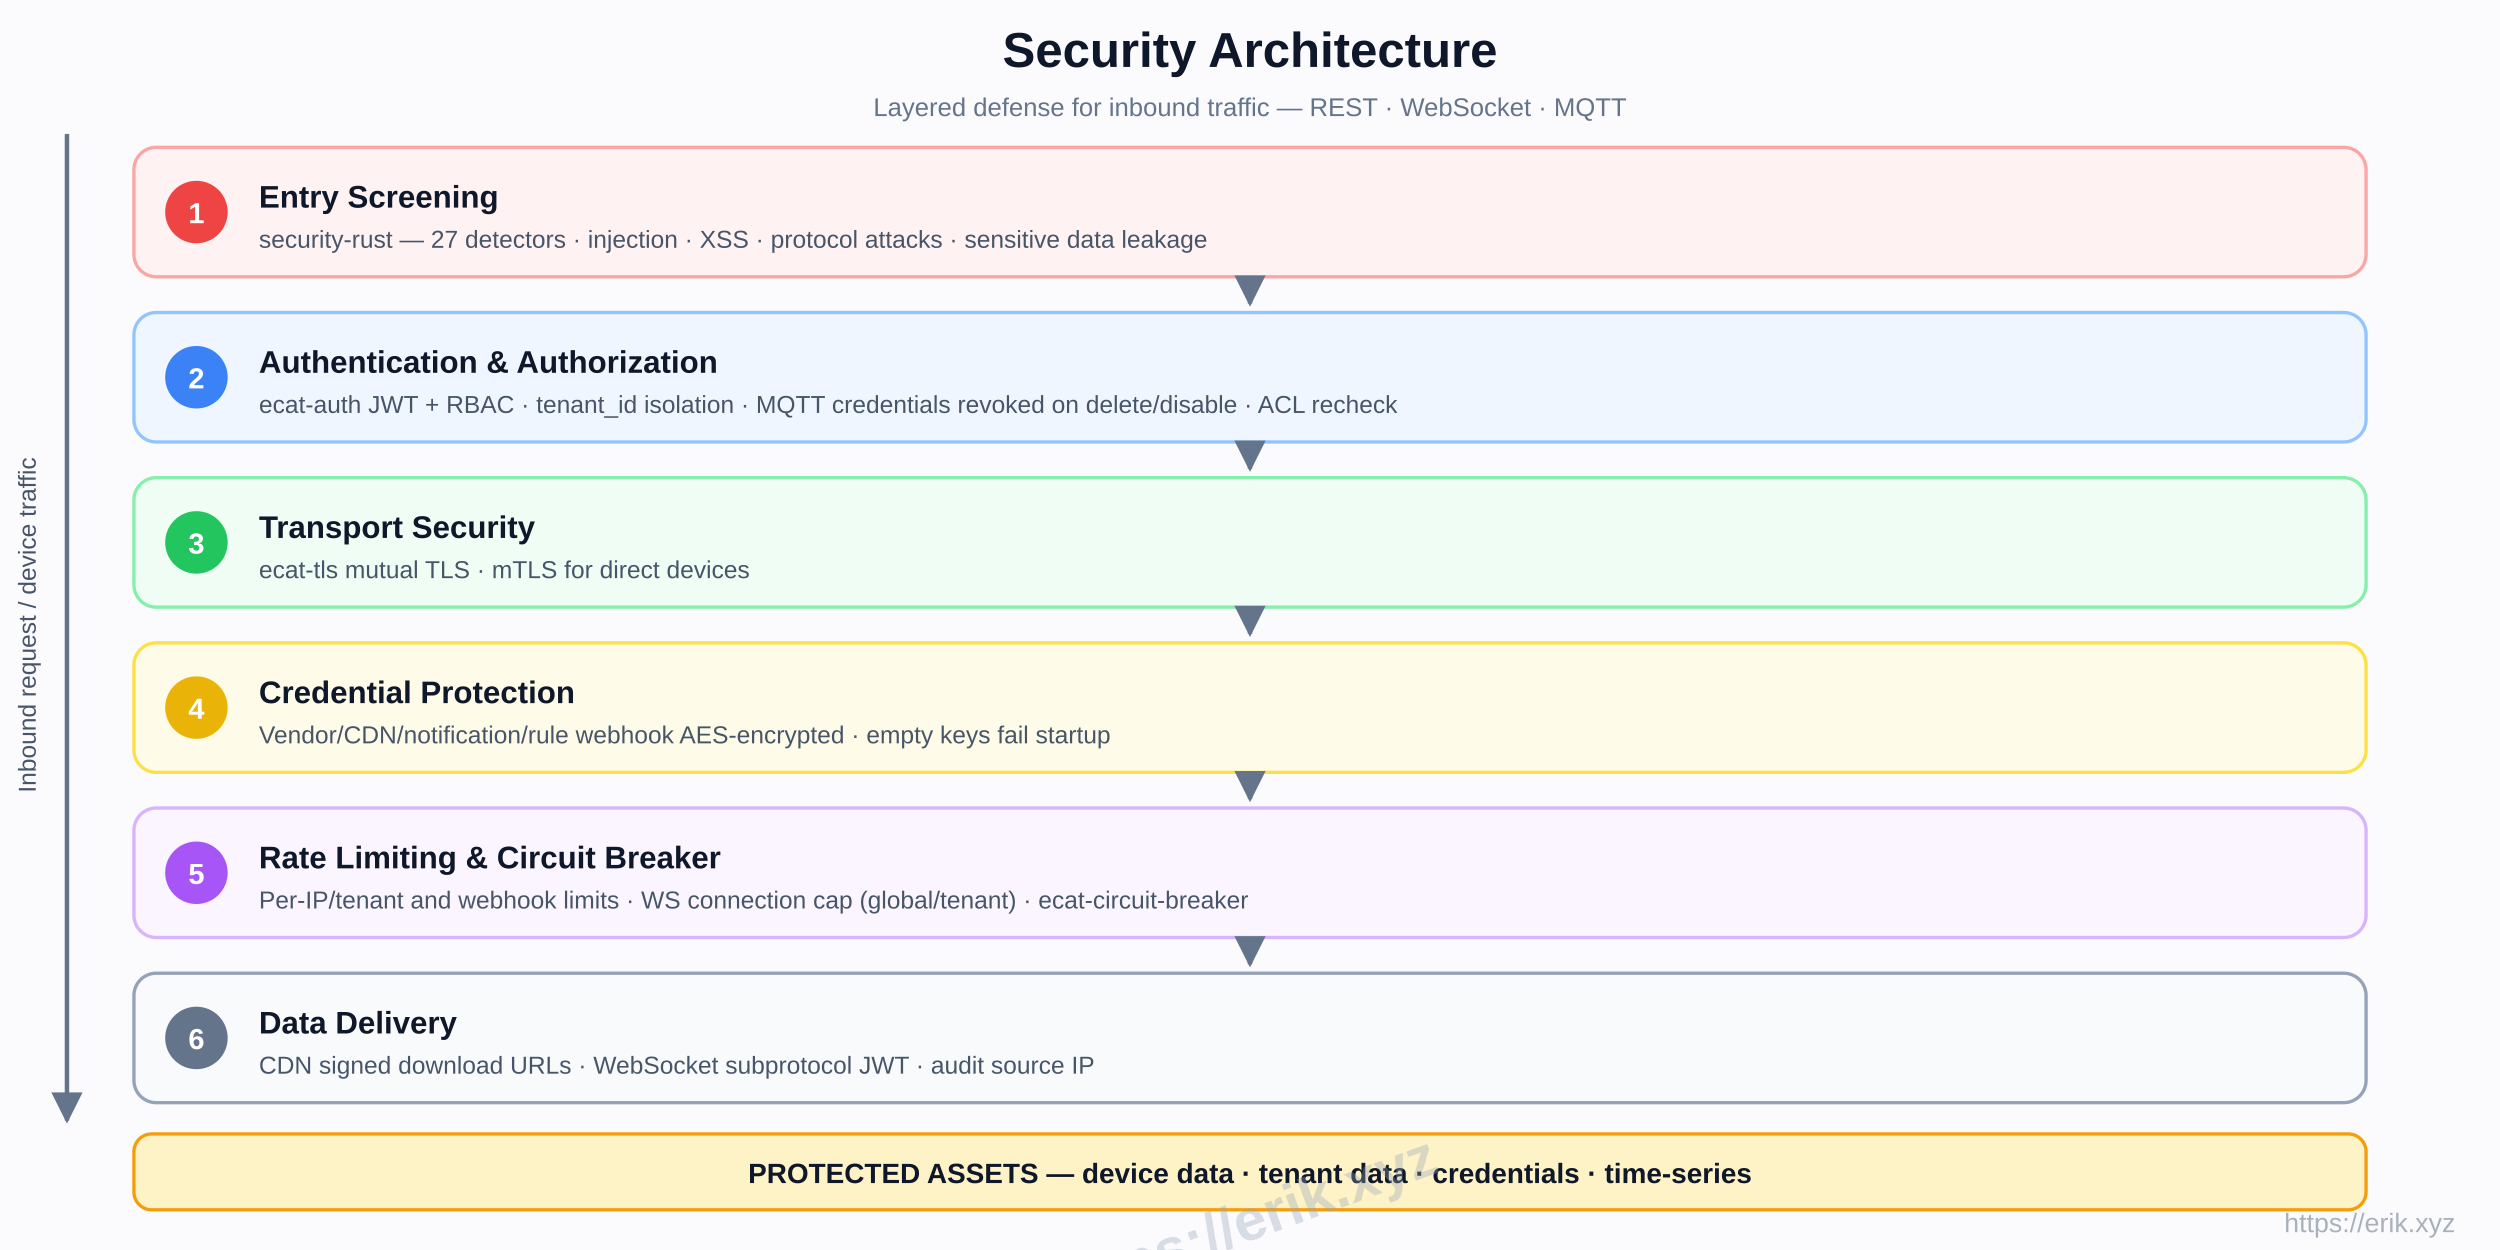
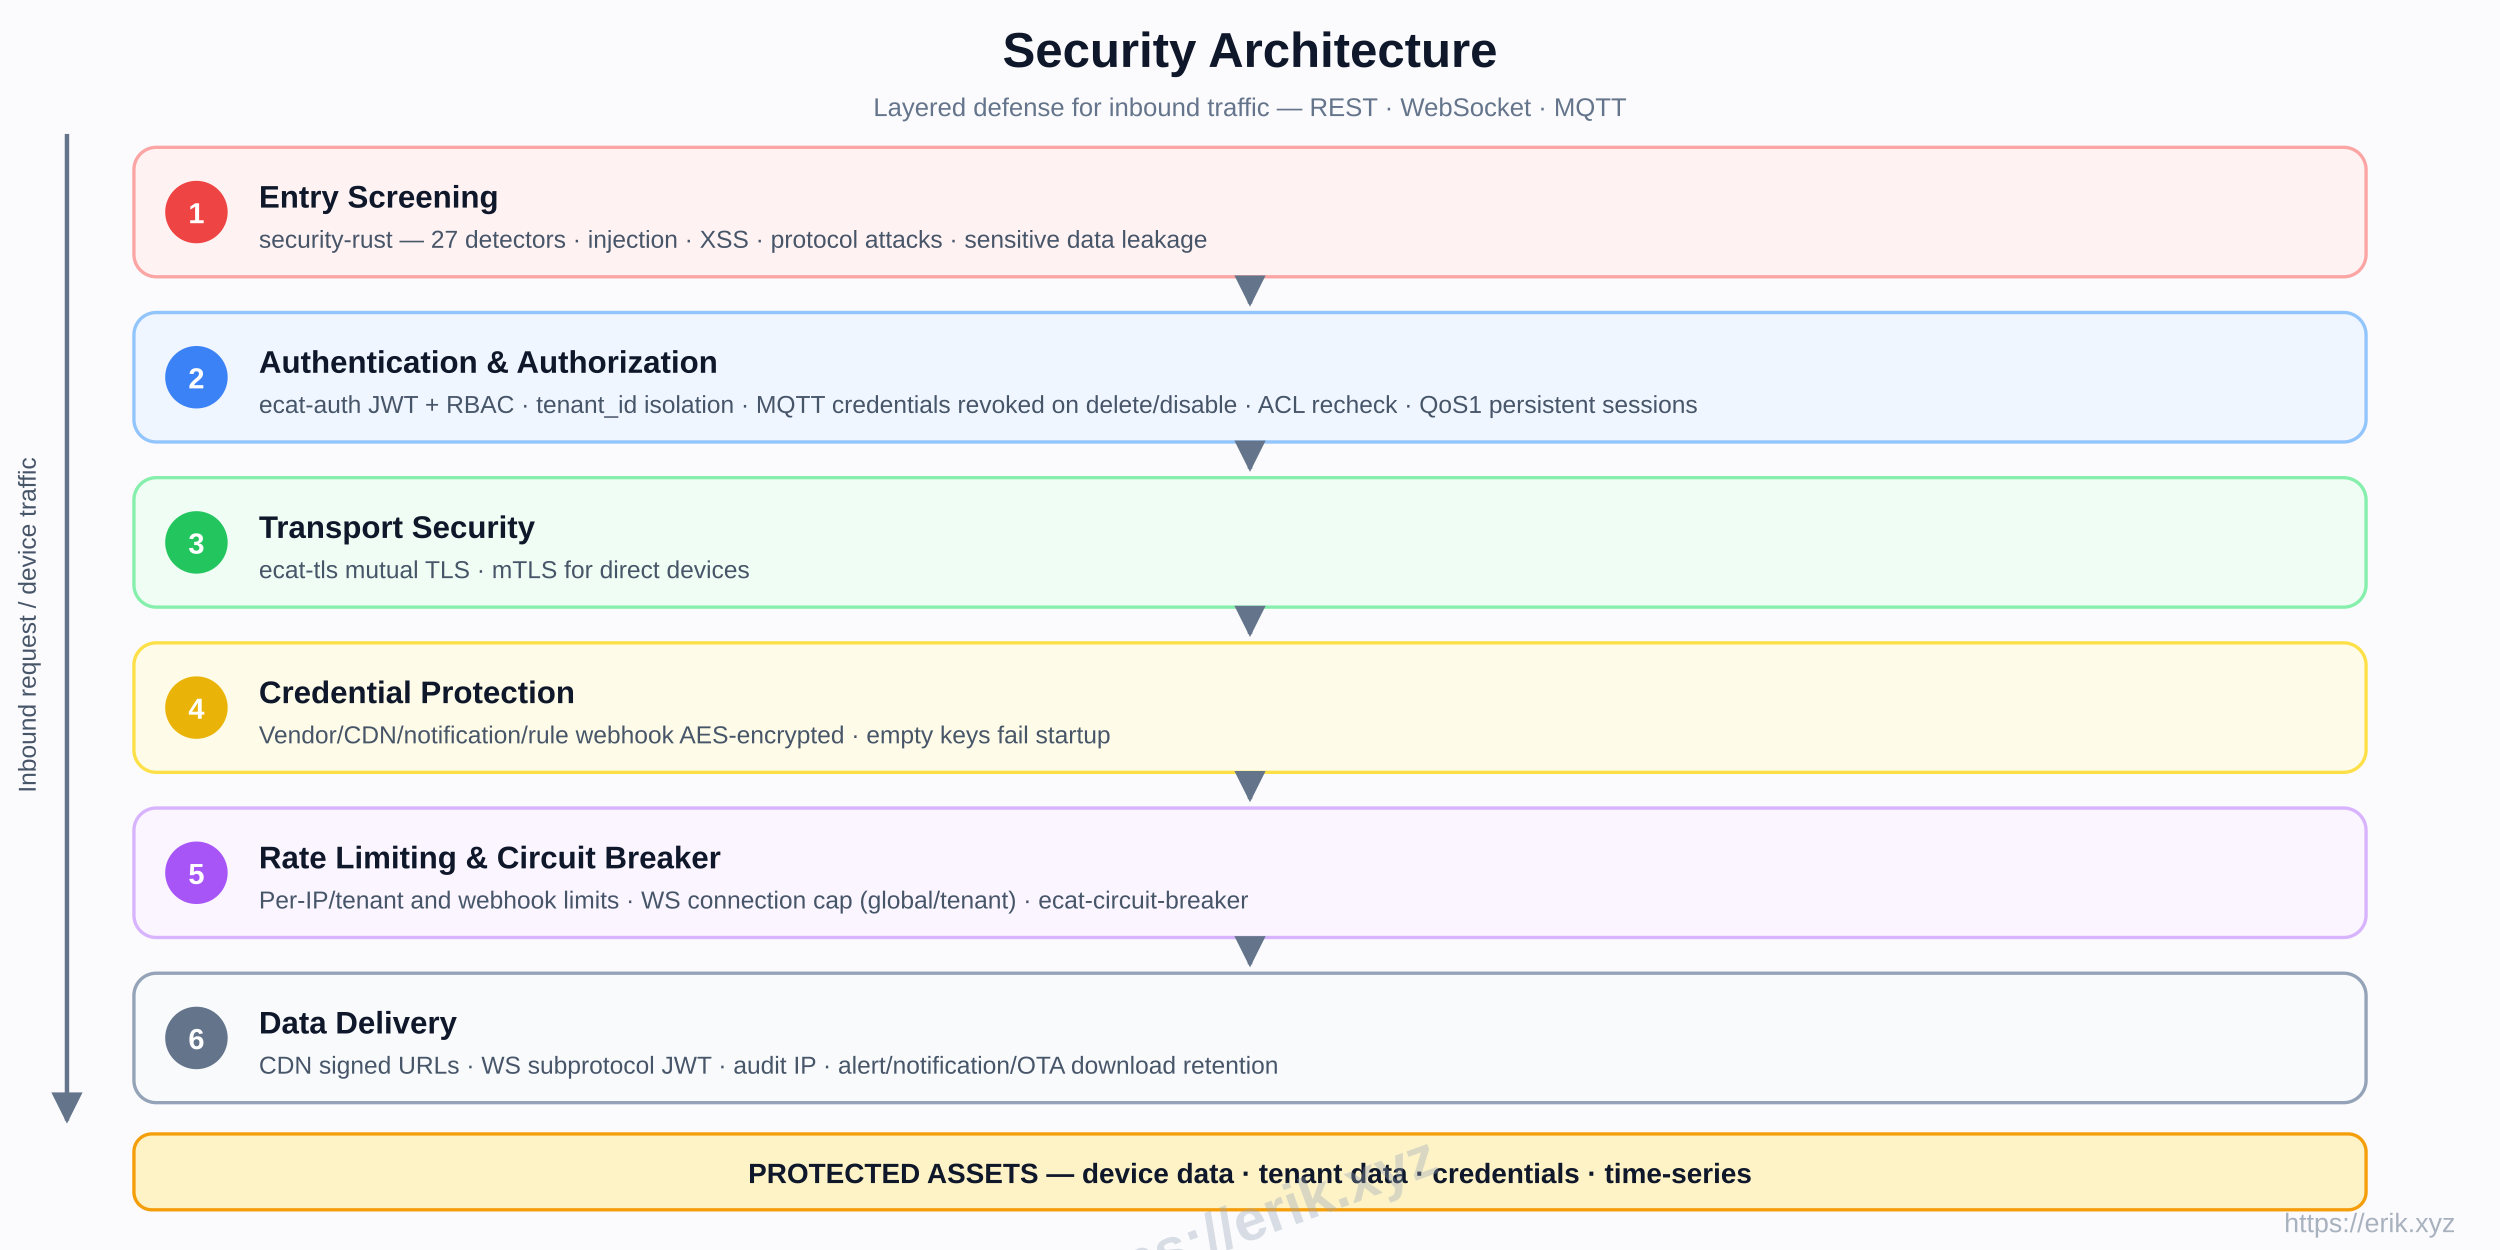
<svg xmlns="http://www.w3.org/2000/svg" viewBox="0 0 1120 560" font-family="Arial, 'PingFang SC', 'Microsoft YaHei', sans-serif">
  <defs>
    <marker id="arrow" viewBox="0 0 10 10" refX="9" refY="5" markerWidth="7" markerHeight="7" orient="auto-start-reverse">
      <path d="M0,0 L10,5 L0,10 z" fill="#64748b" />
    </marker>
  </defs>
  <rect width="1120" height="560" fill="#fbfbfd" />
  <text x="560" y="30" text-anchor="middle" font-size="22" font-weight="bold" fill="#0f172a">Security Architecture</text>
  <text x="560" y="52" text-anchor="middle" font-size="11.5" fill="#64748b">Layered defense for inbound traffic — REST · WebSocket · MQTT</text>
  <line x1="30" y1="60" x2="30" y2="502" stroke="#64748b" stroke-width="2" marker-end="url(#arrow)" />
  <text x="16" y="280" text-anchor="middle" font-size="11" fill="#475569" transform="rotate(-90 16 280)">Inbound request / device traffic</text>
  <g>
    <rect x="60" y="66" width="1000" height="58" rx="10" fill="#fef2f2" stroke="#fca5a5" stroke-width="1.5" />
    <circle cx="88" cy="95" r="14" fill="#ef4444" />
    <text x="88" y="100" text-anchor="middle" font-size="13" font-weight="bold" fill="#ffffff">1</text>
    <text x="116" y="93" font-size="14" font-weight="bold" fill="#0f172a">Entry Screening</text>
    <text x="116" y="111" font-size="11" fill="#475569">security-rust — 27 detectors · injection · XSS · protocol attacks · sensitive data leakage</text>
  </g>
  <line x1="560" y1="124" x2="560" y2="136" stroke="#64748b" stroke-width="2" marker-end="url(#arrow)" />
  <g>
    <rect x="60" y="140" width="1000" height="58" rx="10" fill="#eff6ff" stroke="#93c5fd" stroke-width="1.5" />
    <circle cx="88" cy="169" r="14" fill="#3b82f6" />
    <text x="88" y="174" text-anchor="middle" font-size="13" font-weight="bold" fill="#ffffff">2</text>
    <text x="116" y="167" font-size="14" font-weight="bold" fill="#0f172a">Authentication &amp; Authorization</text>
-     <text x="116" y="185" font-size="11" fill="#475569">ecat-auth JWT + RBAC · tenant_id isolation · MQTT credentials revoked on delete/disable · ACL recheck</text>
+     <text x="116" y="185" font-size="11" fill="#475569">ecat-auth JWT + RBAC · tenant_id isolation · MQTT credentials revoked on delete/disable · ACL recheck · QoS1 persistent sessions</text>
  </g>
  <line x1="560" y1="198" x2="560" y2="210" stroke="#64748b" stroke-width="2" marker-end="url(#arrow)" />
  <g>
    <rect x="60" y="214" width="1000" height="58" rx="10" fill="#f0fdf4" stroke="#86efac" stroke-width="1.5" />
    <circle cx="88" cy="243" r="14" fill="#22c55e" />
    <text x="88" y="248" text-anchor="middle" font-size="13" font-weight="bold" fill="#ffffff">3</text>
    <text x="116" y="241" font-size="14" font-weight="bold" fill="#0f172a">Transport Security</text>
    <text x="116" y="259" font-size="11" fill="#475569">ecat-tls mutual TLS · mTLS for direct devices</text>
  </g>
  <line x1="560" y1="272" x2="560" y2="284" stroke="#64748b" stroke-width="2" marker-end="url(#arrow)" />
  <g>
    <rect x="60" y="288" width="1000" height="58" rx="10" fill="#fefce8" stroke="#fde047" stroke-width="1.5" />
    <circle cx="88" cy="317" r="14" fill="#eab308" />
    <text x="88" y="322" text-anchor="middle" font-size="13" font-weight="bold" fill="#ffffff">4</text>
    <text x="116" y="315" font-size="14" font-weight="bold" fill="#0f172a">Credential Protection</text>
    <text x="116" y="333" font-size="11" fill="#475569">Vendor/CDN/notification/rule webhook AES-encrypted · empty keys fail startup</text>
  </g>
  <line x1="560" y1="346" x2="560" y2="358" stroke="#64748b" stroke-width="2" marker-end="url(#arrow)" />
  <g>
    <rect x="60" y="362" width="1000" height="58" rx="10" fill="#faf5ff" stroke="#d8b4fe" stroke-width="1.5" />
    <circle cx="88" cy="391" r="14" fill="#a855f7" />
    <text x="88" y="396" text-anchor="middle" font-size="13" font-weight="bold" fill="#ffffff">5</text>
    <text x="116" y="389" font-size="14" font-weight="bold" fill="#0f172a">Rate Limiting &amp; Circuit Breaker</text>
    <text x="116" y="407" font-size="11" fill="#475569">Per-IP/tenant and webhook limits · WS connection cap (global/tenant) · ecat-circuit-breaker</text>
  </g>
  <line x1="560" y1="420" x2="560" y2="432" stroke="#64748b" stroke-width="2" marker-end="url(#arrow)" />
  <g>
    <rect x="60" y="436" width="1000" height="58" rx="10" fill="#f8fafc" stroke="#94a3b8" stroke-width="1.5" />
    <circle cx="88" cy="465" r="14" fill="#64748b" />
    <text x="88" y="470" text-anchor="middle" font-size="13" font-weight="bold" fill="#ffffff">6</text>
    <text x="116" y="463" font-size="14" font-weight="bold" fill="#0f172a">Data Delivery</text>
-     <text x="116" y="481" font-size="11" fill="#475569">CDN signed download URLs · WebSocket subprotocol JWT · audit source IP</text>
+     <text x="116" y="481" font-size="11" fill="#475569">CDN signed URLs · WS subprotocol JWT · audit IP · alert/notification/OTA download retention</text>
  </g>
  <rect x="60" y="508" width="1000" height="34" rx="8" fill="#fef3c7" stroke="#f59e0b" stroke-width="1.5" />
  <text x="560" y="530" text-anchor="middle" font-size="12.5" font-weight="bold" fill="#0f172a">PROTECTED ASSETS — device data · tenant data · credentials · time-series</text>
  <text x="560" y="556" text-anchor="middle" font-size="26" font-weight="bold" fill="#94a3b8" opacity="0.35" transform="rotate(-20 560 556)">https://erik.xyz</text>
  <text x="1100" y="552" text-anchor="end" font-size="12" fill="#64748b" opacity="0.55">https://erik.xyz</text>
</svg>
